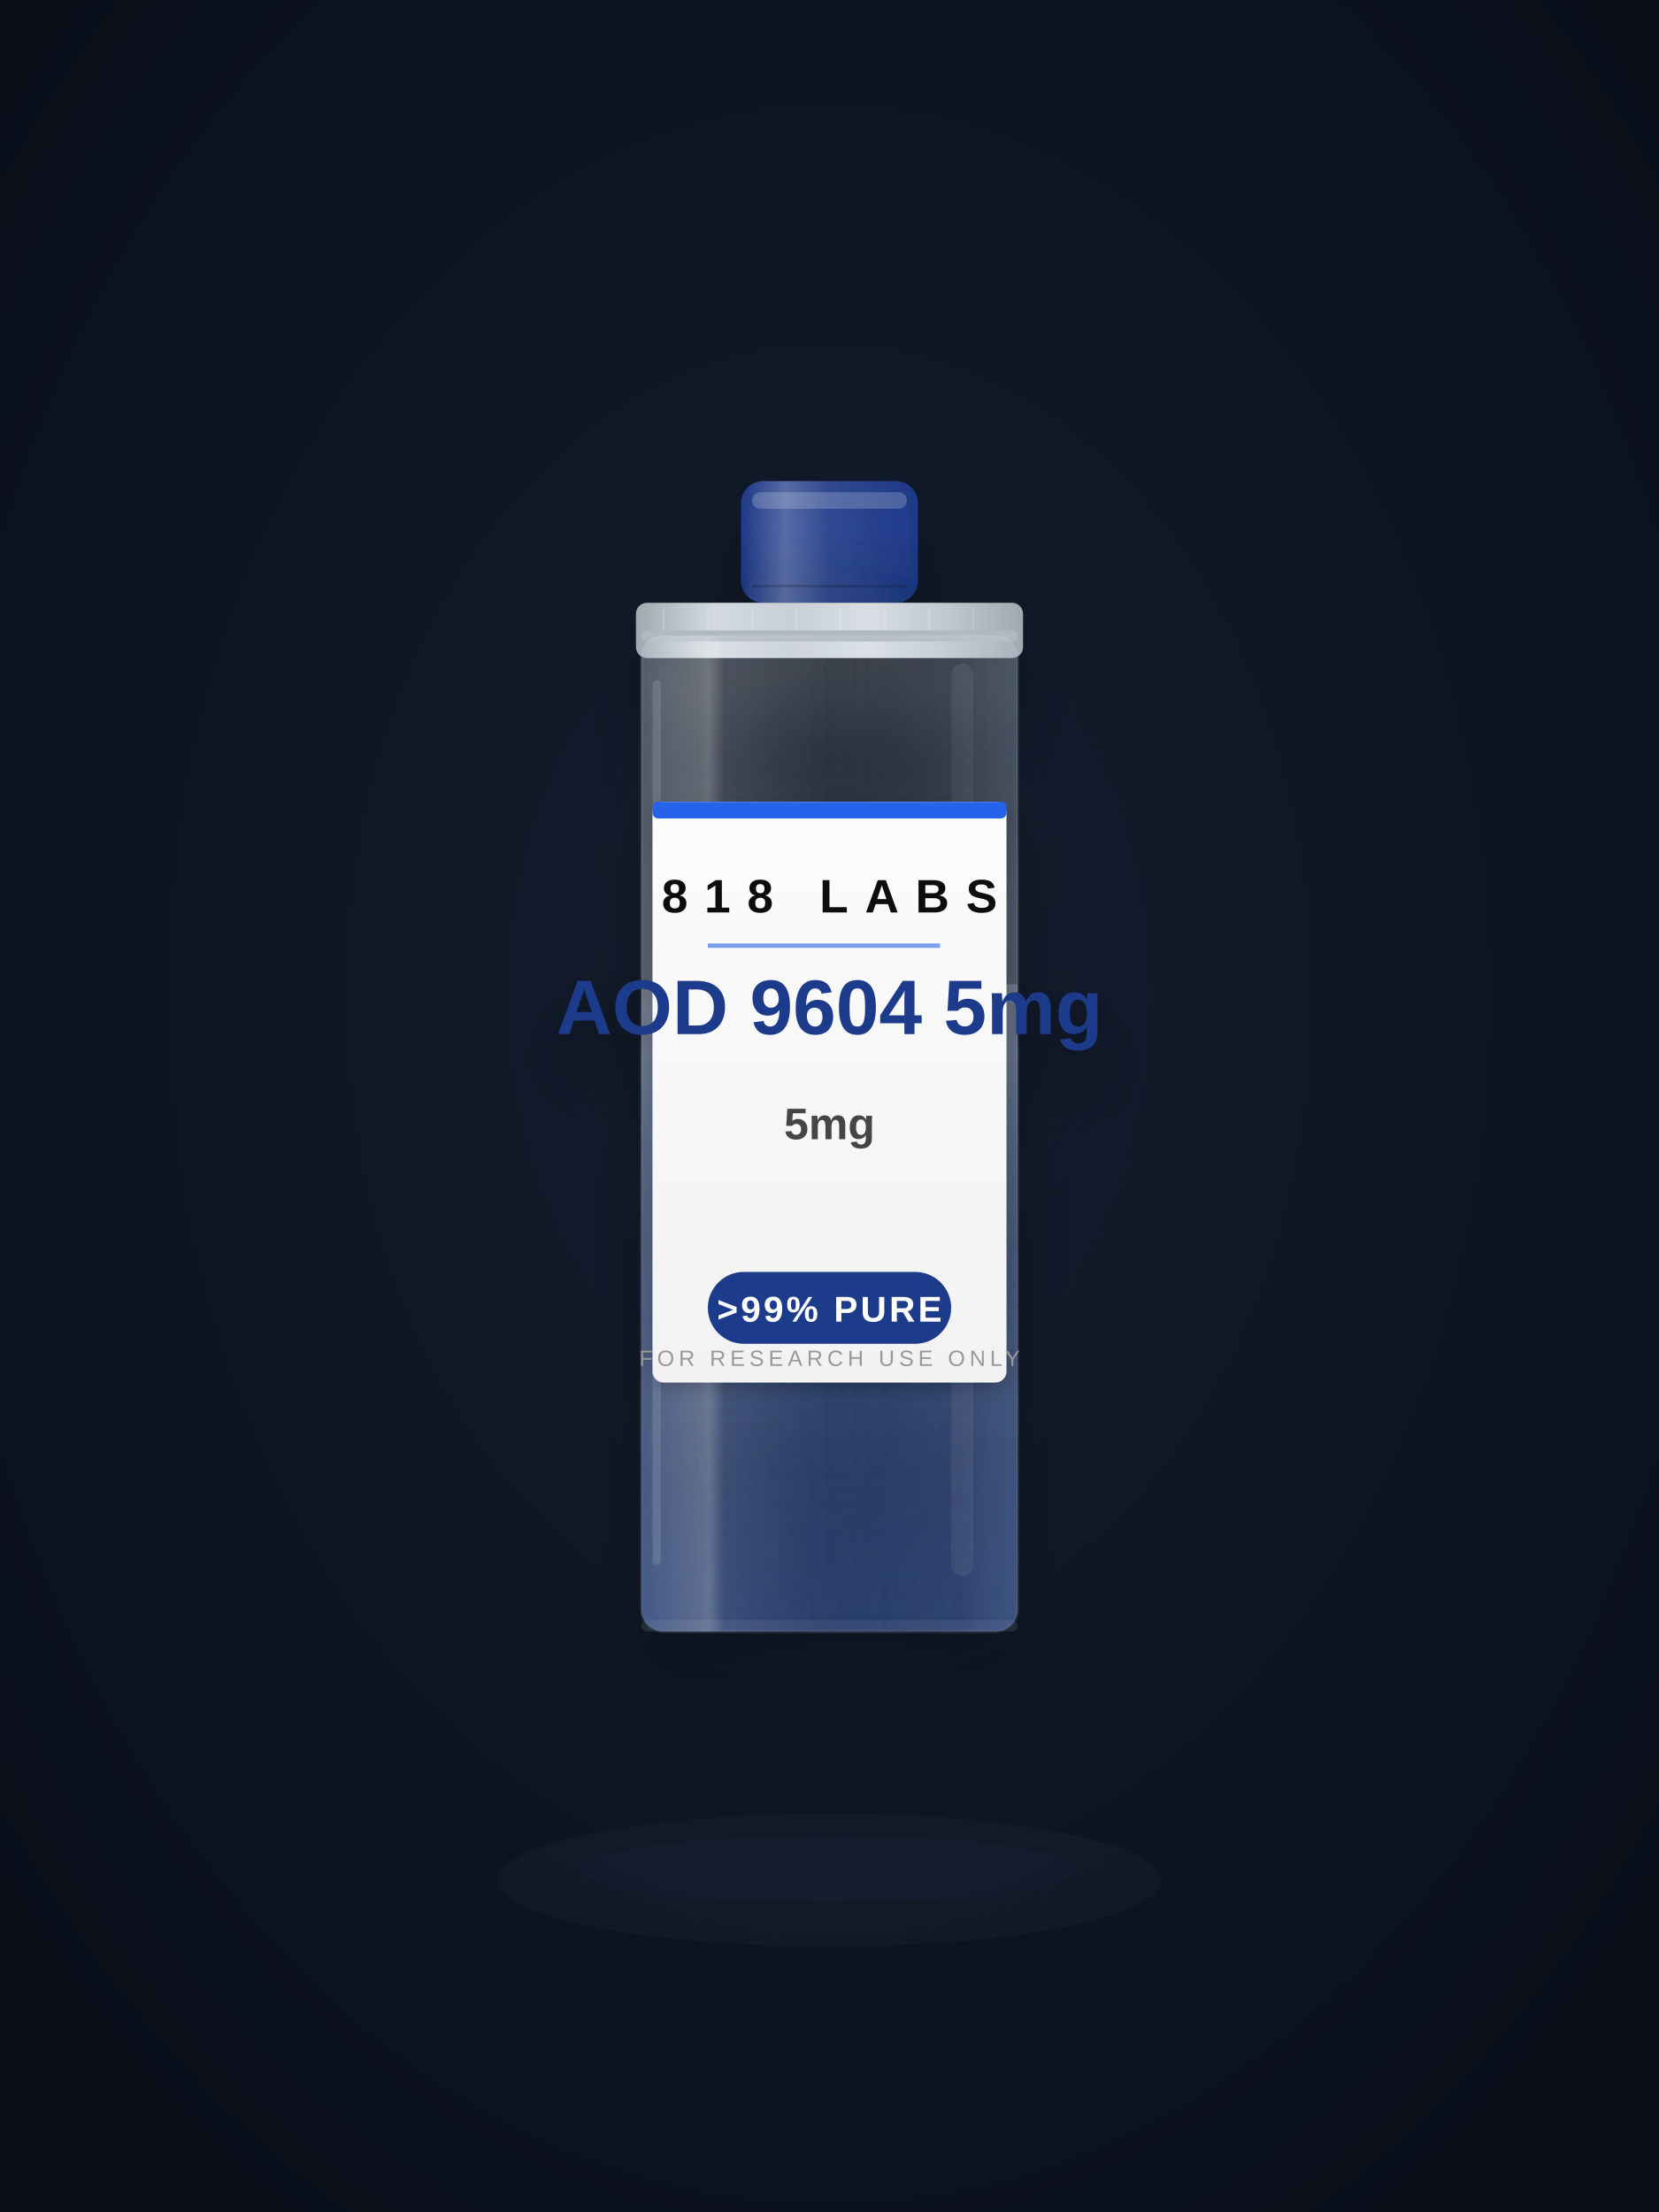
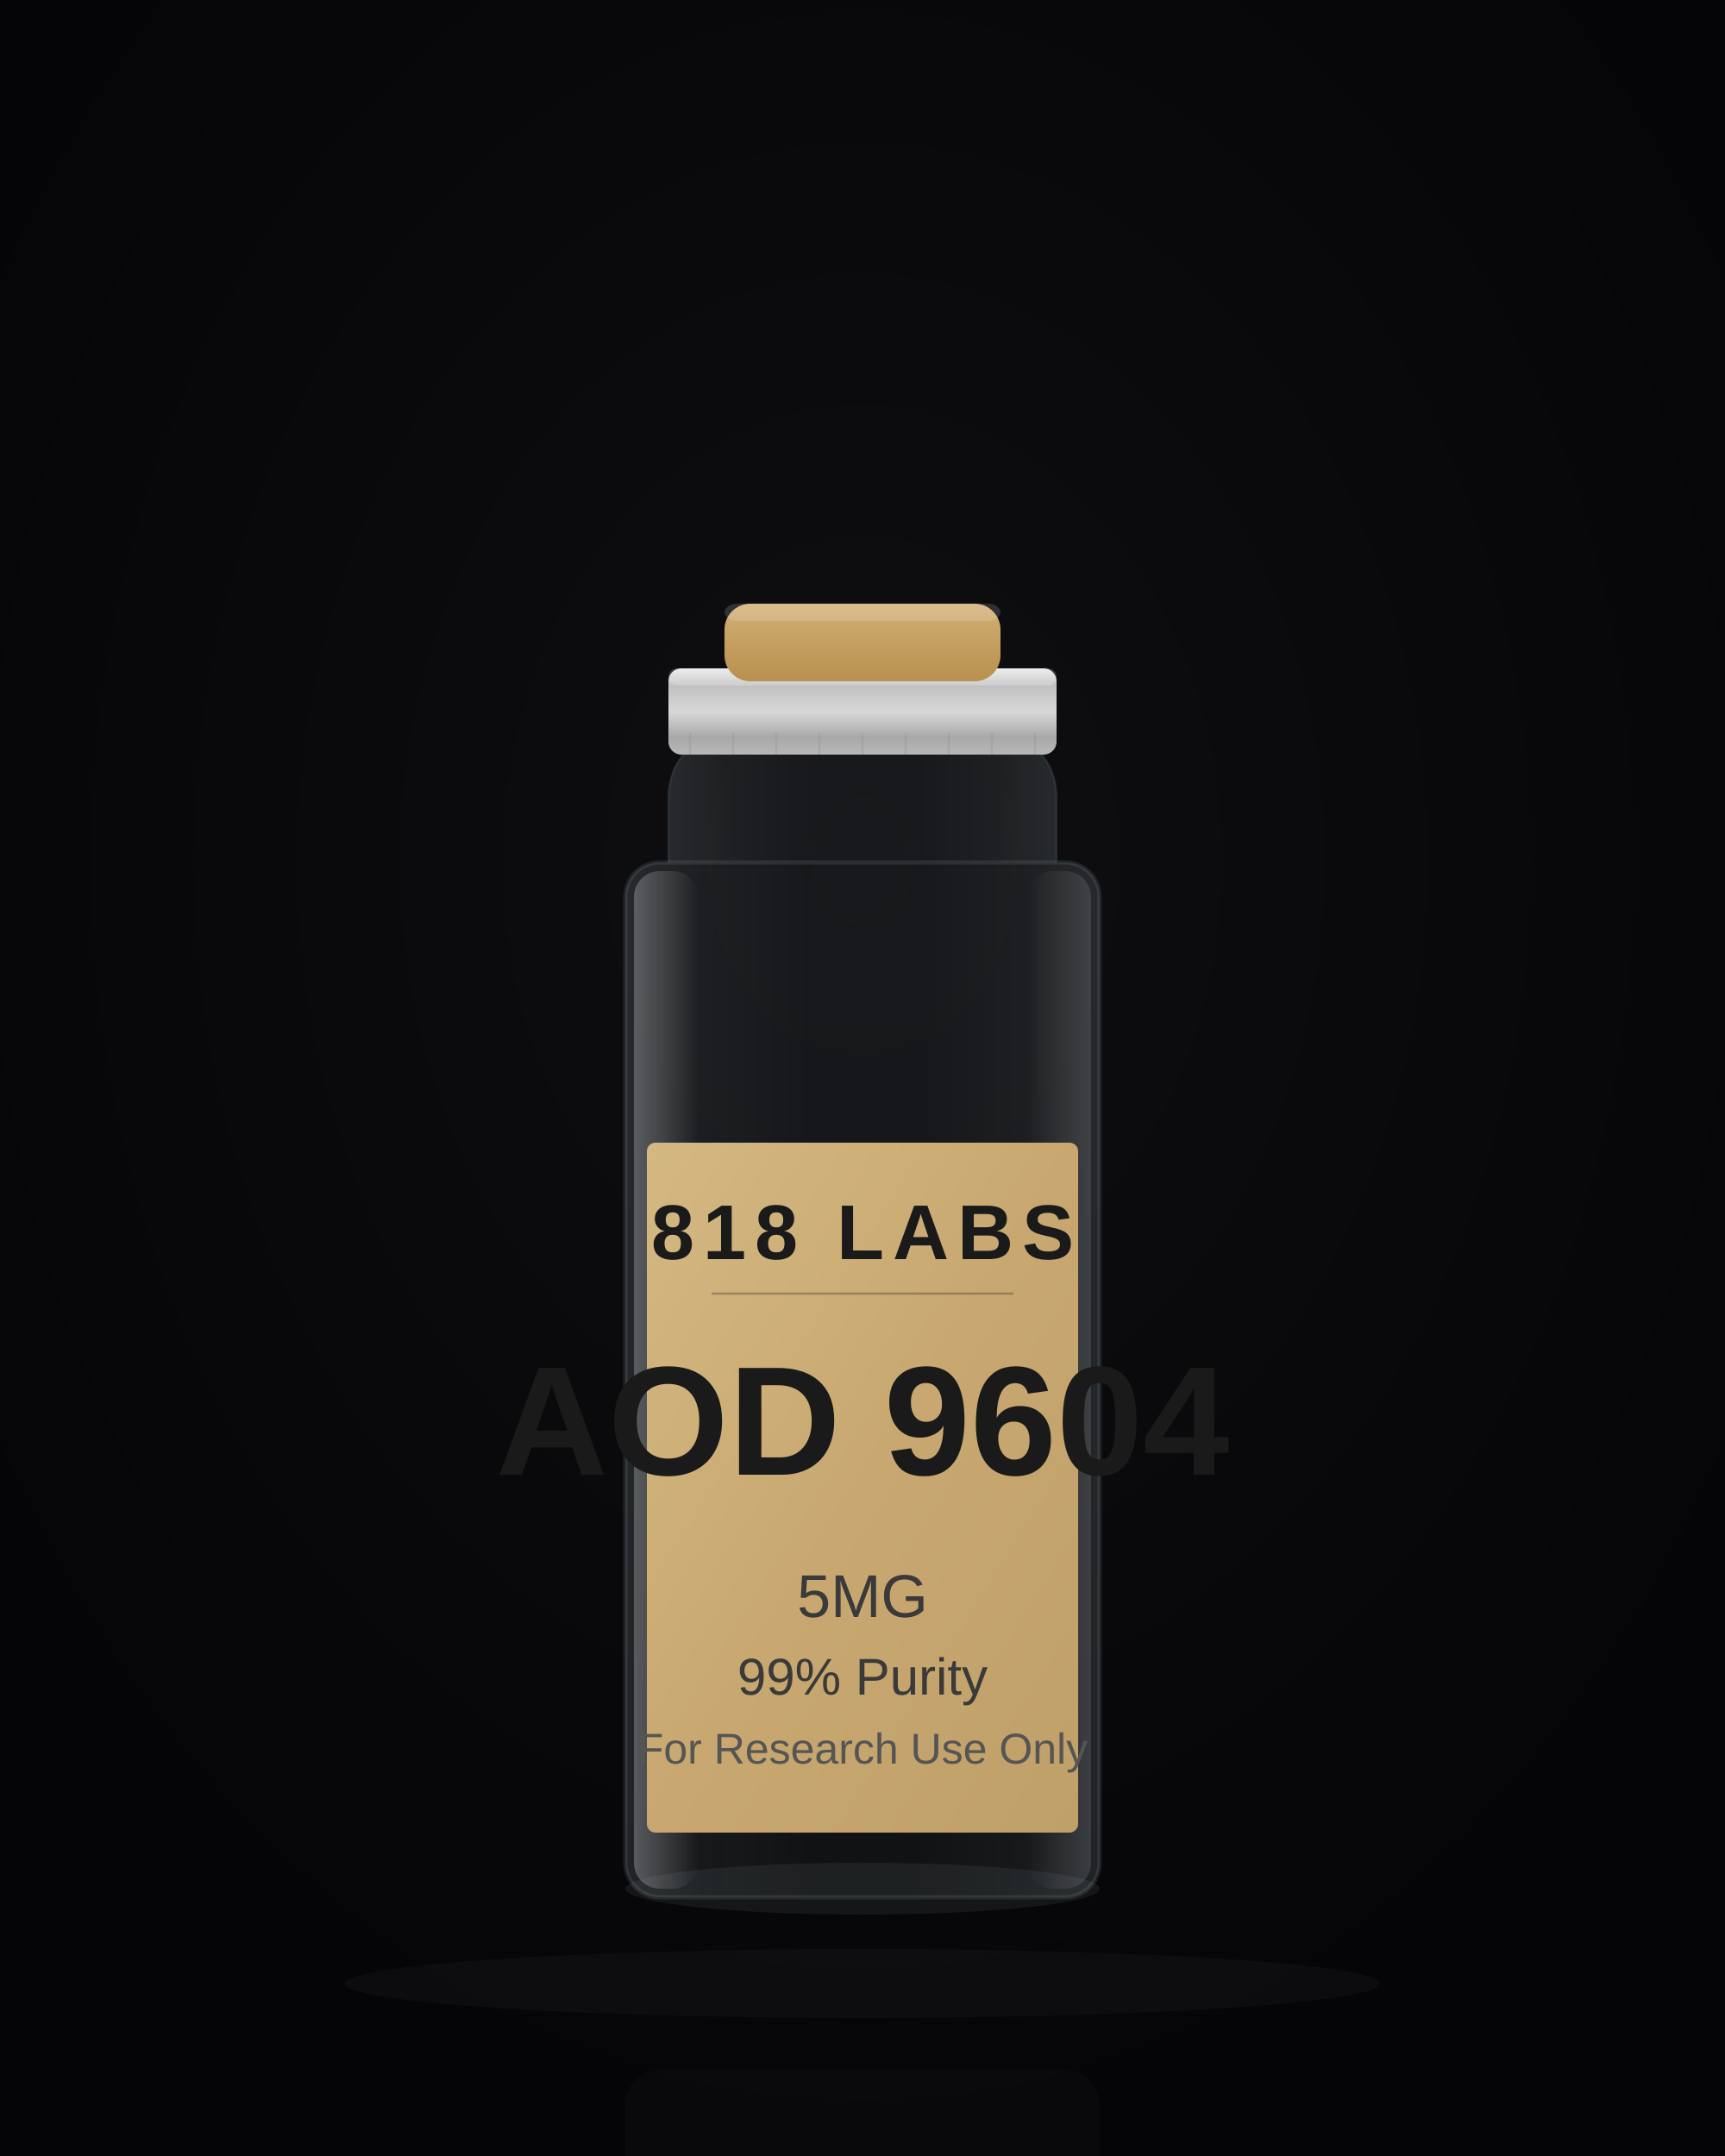
- <svg xmlns="http://www.w3.org/2000/svg" viewBox="0 0 300 400" width="300" height="400">
+ <svg xmlns="http://www.w3.org/2000/svg" viewBox="0 0 400 500" width="400" height="500">
  <defs>
-     <radialGradient id="rbgaod96045mg" cx="50%" cy="45%" r="65%">
-       <stop offset="0%" stop-color="#141e30" />
-       <stop offset="100%" stop-color="#0a0f1a" />
+     <radialGradient id="bg" cx="50%" cy="40%" r="60%">
+       <stop offset="0%" stop-color="#0f0f12" />
+       <stop offset="100%" stop-color="#050507" />
    </radialGradient>
-     <linearGradient id="glassaod96045mg" x1="0" y1="0" x2="1" y2="0">
-       <stop offset="0%" stop-color="#b8c5d4" stop-opacity="0.35" />
-       <stop offset="15%" stop-color="#e8edf2" stop-opacity="0.12" />
-       <stop offset="35%" stop-color="#f8fafc" stop-opacity="0.06" />
-       <stop offset="50%" stop-color="#f8fafc" stop-opacity="0.04" />
-       <stop offset="65%" stop-color="#f8fafc" stop-opacity="0.06" />
-       <stop offset="85%" stop-color="#e8edf2" stop-opacity="0.12" />
-       <stop offset="100%" stop-color="#b8c5d4" stop-opacity="0.3" />
+     <linearGradient id="glass" x1="0" y1="0" x2="1" y2="0">
+       <stop offset="0%" stop-color="rgba(180,200,210,0.15)" />
+       <stop offset="15%" stop-color="rgba(220,235,240,0.08)" />
+       <stop offset="40%" stop-color="rgba(200,215,225,0.05)" />
+       <stop offset="60%" stop-color="rgba(200,215,225,0.05)" />
+       <stop offset="85%" stop-color="rgba(220,235,240,0.08)" />
+       <stop offset="100%" stop-color="rgba(180,200,210,0.15)" />
    </linearGradient>
-     <linearGradient id="shineaod96045mg" x1="0" y1="0" x2="1" y2="0">
-       <stop offset="0%" stop-color="white" stop-opacity="0" />
-       <stop offset="18%" stop-color="white" stop-opacity="0.25" />
-       <stop offset="22%" stop-color="white" stop-opacity="0.08" />
-       <stop offset="100%" stop-color="white" stop-opacity="0" />
+     <linearGradient id="glassHL" x1="0" y1="0" x2="1" y2="0">
+       <stop offset="0%" stop-color="rgba(255,255,255,0.25)" />
+       <stop offset="100%" stop-color="rgba(255,255,255,0)" />
    </linearGradient>
-     <linearGradient id="liqaod96045mg" x1="0" y1="0" x2="0" y2="1">
-       <stop offset="0%" stop-color="#dbeafe" stop-opacity="0.2" />
-       <stop offset="40%" stop-color="#2563eb" stop-opacity="0.12" />
-       <stop offset="100%" stop-color="#2563eb" stop-opacity="0.25" />
+     <linearGradient id="glassHR" x1="0" y1="0" x2="1" y2="0">
+       <stop offset="0%" stop-color="rgba(255,255,255,0)" />
+       <stop offset="100%" stop-color="rgba(255,255,255,0.12)" />
    </linearGradient>
-     <linearGradient id="capaod96045mg" x1="0" y1="0" x2="0" y2="1">
-       <stop offset="0%" stop-color="#1e3a8a" stop-opacity="0.95" />
-       <stop offset="40%" stop-color="#1e3a8a" />
-       <stop offset="100%" stop-color="#1e3a8a" stop-opacity="0.8" />
+     <linearGradient id="silver" x1="0" y1="0" x2="0" y2="1">
+       <stop offset="0%" stop-color="#e8e8e8" />
+       <stop offset="20%" stop-color="#c0c0c0" />
+       <stop offset="50%" stop-color="#d8d8d8" />
+       <stop offset="80%" stop-color="#a8a8a8" />
+       <stop offset="100%" stop-color="#b8b8b8" />
    </linearGradient>
-     <linearGradient id="caphiaod96045mg" x1="0" y1="0" x2="1" y2="0">
-       <stop offset="0%" stop-color="white" stop-opacity="0" />
-       <stop offset="25%" stop-color="white" stop-opacity="0.25" />
-       <stop offset="50%" stop-color="white" stop-opacity="0.08" />
-       <stop offset="100%" stop-color="white" stop-opacity="0" />
+     <linearGradient id="goldCap" x1="0" y1="0" x2="0" y2="1">
+       <stop offset="0%" stop-color="#d4b07a" />
+       <stop offset="50%" stop-color="#c4a060" />
+       <stop offset="100%" stop-color="#b89050" />
    </linearGradient>
-     <linearGradient id="crimpaod96045mg" x1="0" y1="0" x2="1" y2="0">
-       <stop offset="0%" stop-color="#a0a8b0" />
-       <stop offset="20%" stop-color="#d4dae0" />
-       <stop offset="40%" stop-color="#c8cfd6" />
-       <stop offset="60%" stop-color="#d8dee4" />
-       <stop offset="80%" stop-color="#c0c8d0" />
-       <stop offset="100%" stop-color="#a0a8b0" />
+     <linearGradient id="label" x1="0" y1="0" x2="1" y2="1">
+       <stop offset="0%" stop-color="#d4b882" />
+       <stop offset="50%" stop-color="#c8a870" />
+       <stop offset="100%" stop-color="#bfa068" />
    </linearGradient>
-     <linearGradient id="lblaod96045mg" x1="0" y1="0" x2="0" y2="1">
-       <stop offset="0%" stop-color="#fcfcfc" />
-       <stop offset="100%" stop-color="#f2f2f2" />
+     <linearGradient id="reflect" x1="0" y1="0" x2="0" y2="1">
+       <stop offset="0%" stop-color="rgba(180,200,210,0.08)" />
+       <stop offset="100%" stop-color="rgba(0,0,0,0)" />
    </linearGradient>
-     <filter id="vshadowaod96045mg">
-       <feGaussianBlur in="SourceAlpha" stdDeviation="6" />
-       <feOffset dy="8" />
-       <feComponentTransfer>
-         <feFuncA type="linear" slope="0.35" />
-       </feComponentTransfer>
-       <feMerge>
-         <feMergeNode />
-         <feMergeNode in="SourceGraphic" />
-       </feMerge>
-     </filter>
-     <filter id="ishadowaod96045mg">
-       <feGaussianBlur in="SourceAlpha" stdDeviation="1.5" />
-       <feOffset dy="1" />
-       <feComponentTransfer>
-         <feFuncA type="linear" slope="0.15" />
-       </feComponentTransfer>
-       <feMerge>
-         <feMergeNode />
-         <feMergeNode in="SourceGraphic" />
-       </feMerge>
-     </filter>
-     <clipPath id="vclipaod96045mg">
-       <rect x="116" y="115" width="68" height="180" rx="4" />
-     </clipPath>
  </defs>
-   <rect width="300" height="400" fill="url(#rbgaod96045mg)" />
-   <ellipse cx="150" cy="340" rx="60" ry="12" fill="white" opacity="0.02" />
-   <ellipse cx="150" cy="338" rx="45" ry="6" fill="#2563eb" opacity="0.04" />
-   <g filter="url(#vshadowaod96045mg)">
-     <rect x="134" y="87" width="32" height="22" rx="4" fill="url(#capaod96045mg)" />
-     <rect x="134" y="87" width="32" height="22" rx="4" fill="url(#caphiaod96045mg)" />
-     <rect x="136" y="89" width="28" height="3" rx="1.5" fill="white" opacity="0.2" />
-     <line x1="136" y1="106" x2="164" y2="106" stroke="black" stroke-opacity="0.15" stroke-width="0.5" />
-     <rect x="115" y="109" width="70" height="10" rx="2" fill="url(#crimpaod96045mg)" />
-     <line x1="120" y1="110" x2="120" y2="114" stroke="white" stroke-opacity="0.15" stroke-width="0.4" />
-     <line x1="128" y1="110" x2="128" y2="114" stroke="white" stroke-opacity="0.15" stroke-width="0.4" />
-     <line x1="136" y1="110" x2="136" y2="114" stroke="white" stroke-opacity="0.15" stroke-width="0.4" />
-     <line x1="144" y1="110" x2="144" y2="114" stroke="white" stroke-opacity="0.15" stroke-width="0.4" />
-     <line x1="152" y1="110" x2="152" y2="114" stroke="white" stroke-opacity="0.15" stroke-width="0.4" />
-     <line x1="160" y1="110" x2="160" y2="114" stroke="white" stroke-opacity="0.15" stroke-width="0.4" />
-     <line x1="168" y1="110" x2="168" y2="114" stroke="white" stroke-opacity="0.15" stroke-width="0.4" />
-     <line x1="176" y1="110" x2="176" y2="114" stroke="white" stroke-opacity="0.15" stroke-width="0.4" />
-     <rect x="116" y="114" width="68" height="2" rx="1" fill="#b0b8c0" />
-     <rect x="116" y="115" width="68" height="180" rx="4" fill="url(#glassaod96045mg)" stroke="white" stroke-opacity="0.08" stroke-width="0.5" />
-     <g clip-path="url(#vclipaod96045mg)">
-       <rect x="116" y="178" width="68" height="118.4" fill="url(#liqaod96045mg)" />
-       <ellipse cx="150" cy="178" rx="32" ry="3" fill="#2563eb" opacity="0.08" />
-     </g>
-     <rect x="116" y="115" width="68" height="180" rx="4" fill="url(#shineaod96045mg)" />
-     <rect x="172" y="120" width="4" height="165" rx="2" fill="white" opacity="0.06" />
-     <rect x="118" y="123" width="1.5" height="160" rx="0.75" fill="white" opacity="0.12" />
-     <g filter="url(#ishadowaod96045mg)">
-       <rect x="118" y="145" width="64" height="105" rx="2" fill="url(#lblaod96045mg)" />
-       <rect x="118" y="145" width="64" height="3" rx="1" fill="#2563eb" />
-       <text x="150" y="165" text-anchor="middle" font-family="'Helvetica Neue',Arial,sans-serif" font-size="8.5" font-weight="900" fill="#111" letter-spacing="3">818 LABS</text>
-       <line x1="128" y1="171" x2="170" y2="171" stroke="#2563eb" stroke-width="0.8" stroke-opacity="0.6" />
-       <text x="150" y="187" text-anchor="middle" font-family="'Helvetica Neue',Arial,sans-serif" font-size="14" font-weight="800" fill="#1e3a8a">AOD 9604 5mg</text>
-       <text x="150" y="206" text-anchor="middle" font-family="'Helvetica Neue',Arial,sans-serif" font-size="8" font-weight="700" fill="#444">5mg</text>
-       <rect x="128" y="230" width="44" height="13" rx="6.5" fill="#1e3a8a" />
-       <text x="150" y="239" text-anchor="middle" font-family="'Helvetica Neue',Arial,sans-serif" font-size="6.5" font-weight="700" fill="white" letter-spacing="0.5">&gt;99% PURE</text>
-       <text x="150" y="247" text-anchor="middle" font-family="'Helvetica Neue',Arial,sans-serif" font-size="4" font-weight="500" fill="#999" letter-spacing="0.8">FOR RESEARCH USE ONLY</text>
-     </g>
-     <rect x="116" y="293" width="68" height="2" rx="1" fill="white" opacity="0.06" />
+   <rect width="400" height="500" fill="url(#bg)" />
+   <ellipse cx="200" cy="460" rx="120" ry="8" fill="rgba(255,255,255,0.03)" />
+   <g opacity="0.08" transform="translate(0,920) scale(1,-1)">
+     <rect x="145" y="200" width="110" height="240" rx="8" fill="rgba(160,180,190,0.3)" />
  </g>
+   <rect x="145" y="200" width="110" height="240" rx="8" fill="url(#glass)" stroke="rgba(180,200,210,0.12)" stroke-width="1" />
+   <rect x="147" y="202" width="15" height="236" rx="6" fill="url(#glassHL)" />
+   <rect x="238" y="202" width="15" height="236" rx="6" fill="url(#glassHR)" />
+   <ellipse cx="200" cy="438" rx="55" ry="6" fill="rgba(180,200,210,0.08)" />
+   <path d="M155,200 L155,185 Q155,175 165,170 L235,170 Q245,175 245,185 L245,200" fill="url(#glass)" stroke="rgba(180,200,210,0.1)" stroke-width="0.5" />
+   <rect x="155" y="155" width="90" height="20" rx="3" fill="url(#silver)" />
+   <line x1="160" y1="170" x2="160" y2="175" stroke="rgba(150,150,150,0.4)" stroke-width="0.5" />
+   <line x1="170" y1="170" x2="170" y2="175" stroke="rgba(150,150,150,0.4)" stroke-width="0.5" />
+   <line x1="180" y1="170" x2="180" y2="175" stroke="rgba(150,150,150,0.4)" stroke-width="0.5" />
+   <line x1="190" y1="170" x2="190" y2="175" stroke="rgba(150,150,150,0.4)" stroke-width="0.5" />
+   <line x1="200" y1="170" x2="200" y2="175" stroke="rgba(150,150,150,0.4)" stroke-width="0.5" />
+   <line x1="210" y1="170" x2="210" y2="175" stroke="rgba(150,150,150,0.4)" stroke-width="0.5" />
+   <line x1="220" y1="170" x2="220" y2="175" stroke="rgba(150,150,150,0.4)" stroke-width="0.5" />
+   <line x1="230" y1="170" x2="230" y2="175" stroke="rgba(150,150,150,0.4)" stroke-width="0.5" />
+   <line x1="240" y1="170" x2="240" y2="175" stroke="rgba(150,150,150,0.4)" stroke-width="0.5" />
+   <rect x="155" y="155" width="90" height="4" rx="2" fill="rgba(255,255,255,0.2)" />
+   <rect x="168" y="140" width="64" height="18" rx="6" fill="url(#goldCap)" />
+   <rect x="168" y="140" width="64" height="4" rx="3" fill="rgba(255,255,255,0.15)" />
+   <rect x="150" y="265" width="100" height="160" rx="2" fill="url(#label)" />
+   <text x="200" y="292" font-family="Arial Black, Arial, sans-serif" font-size="18" font-weight="900" fill="#1a1a1a" text-anchor="middle" letter-spacing="2">818 LABS</text>
+   <line x1="165" y1="300" x2="235" y2="300" stroke="#1a1a1a" stroke-width="0.5" opacity="0.3" />
+   <text x="200" y="342" font-family="Arial Black, Arial, sans-serif" font-size="36" font-weight="900" fill="#1a1a1a" text-anchor="middle">AOD 9604</text>
+   <text x="200" y="375" font-family="Arial, sans-serif" font-size="14" fill="#3a3a3a" text-anchor="middle">5MG</text>
+   <text x="200" y="393" font-family="Arial, sans-serif" font-size="12" fill="#3a3a3a" text-anchor="middle">99% Purity</text>
+   <text x="200" y="409" font-family="Arial, sans-serif" font-size="10" fill="#555555" text-anchor="middle">For Research Use Only</text>
</svg>
